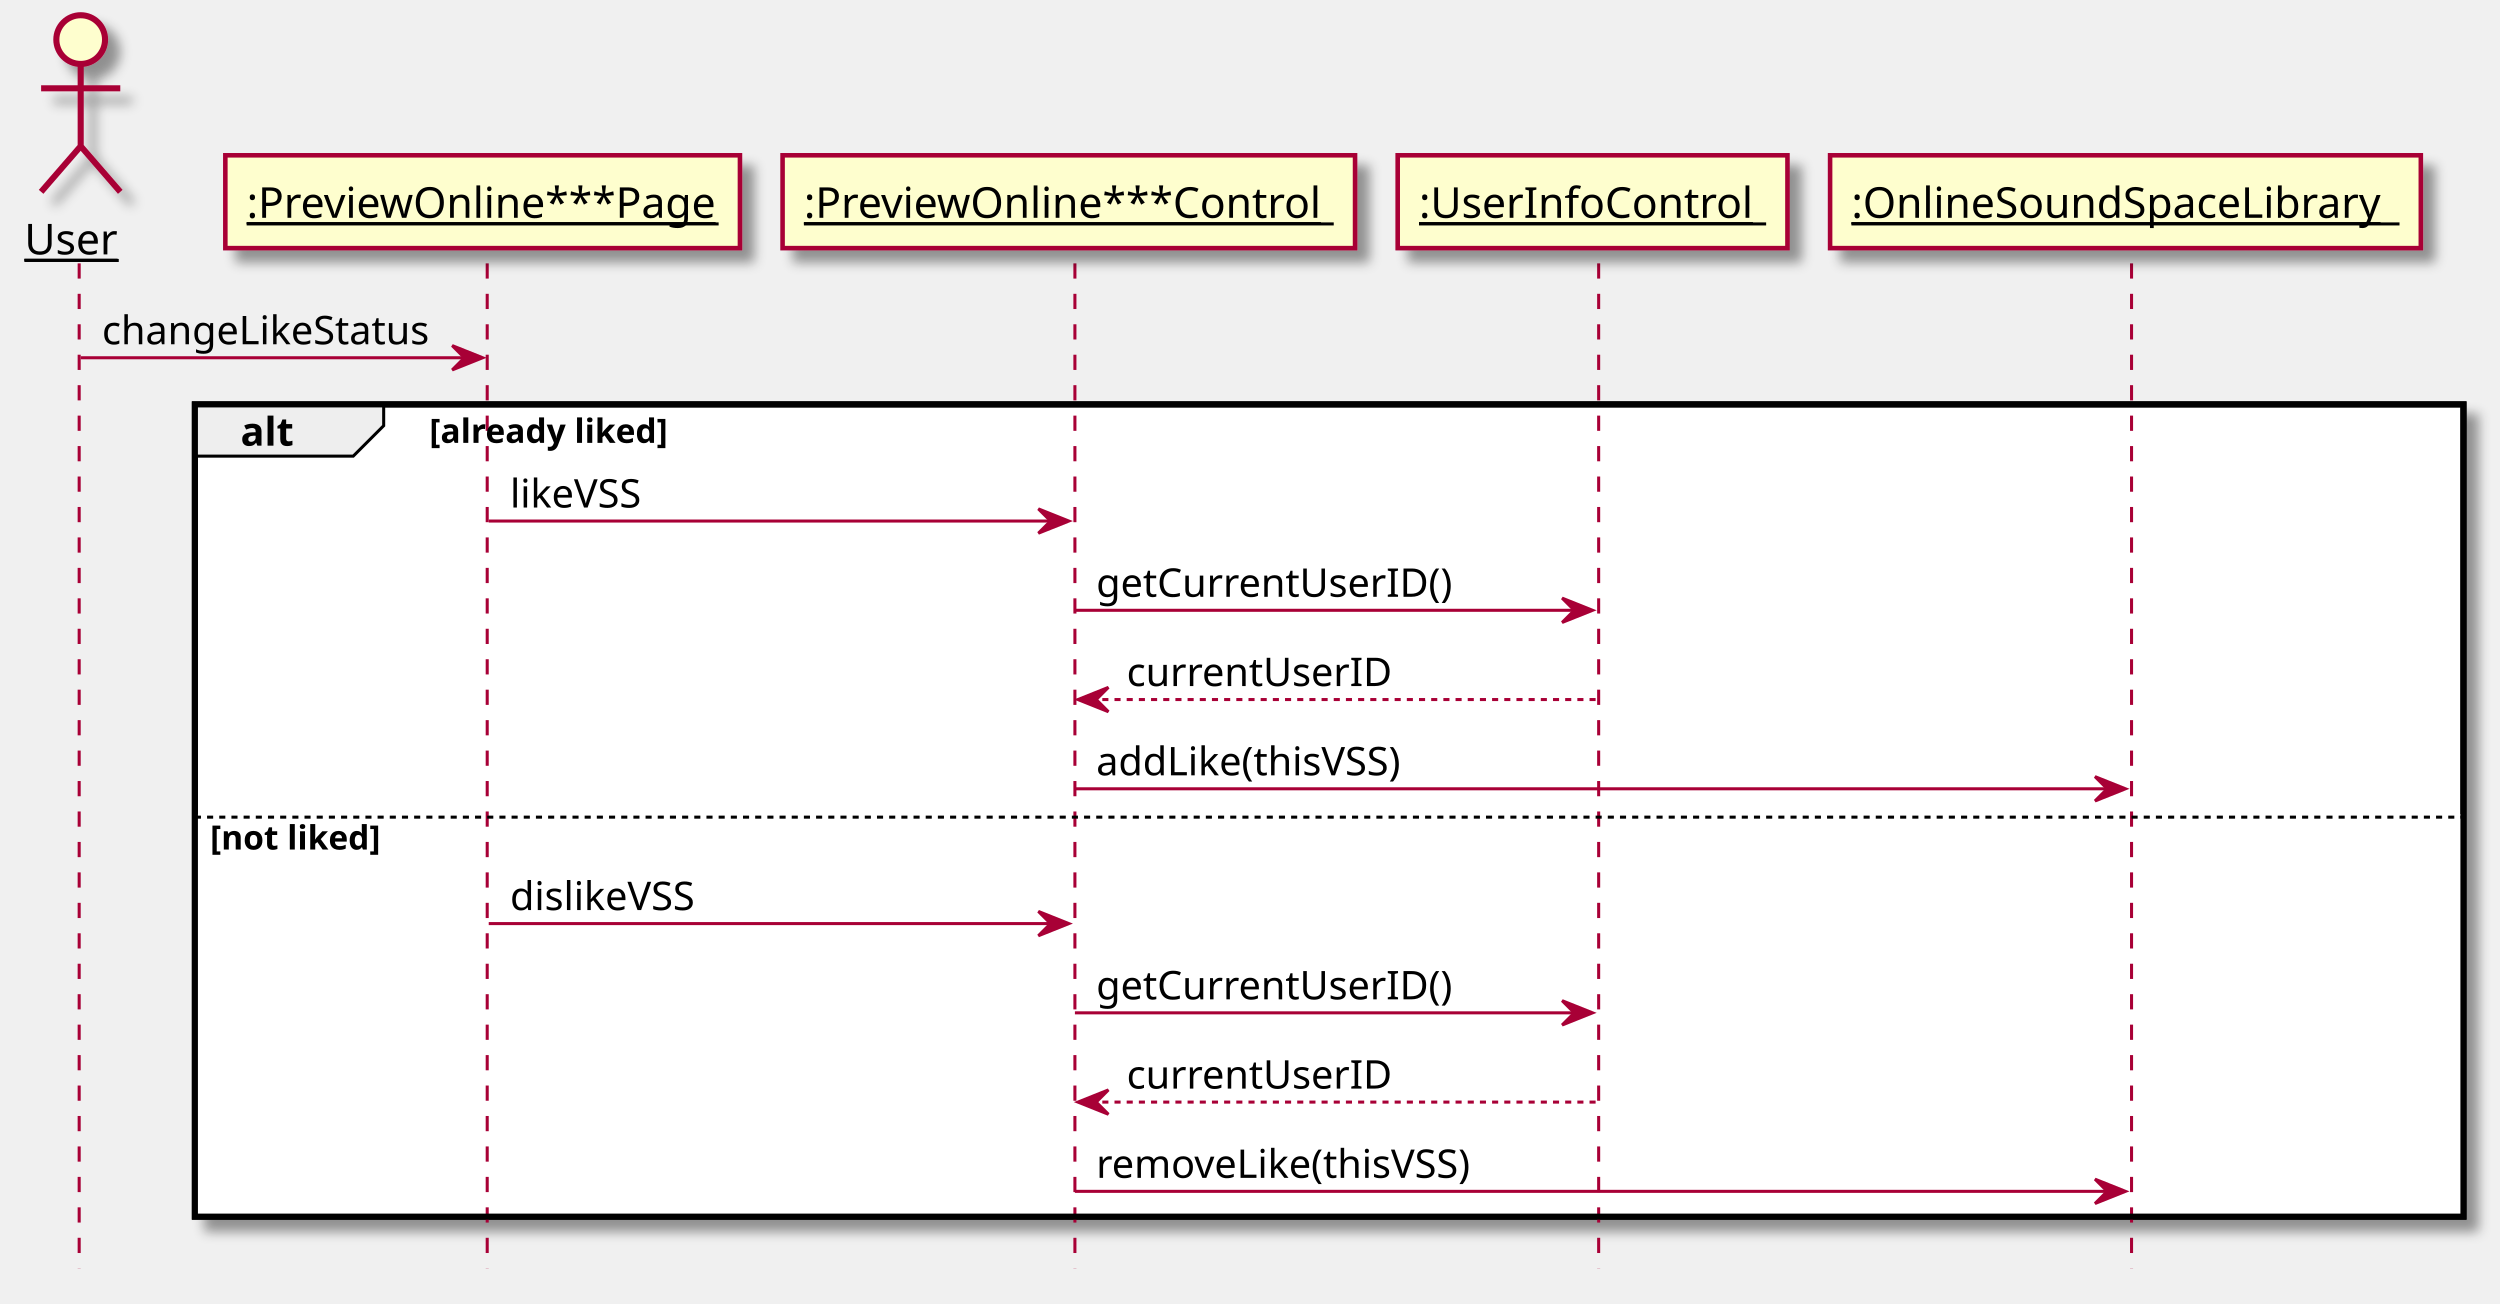
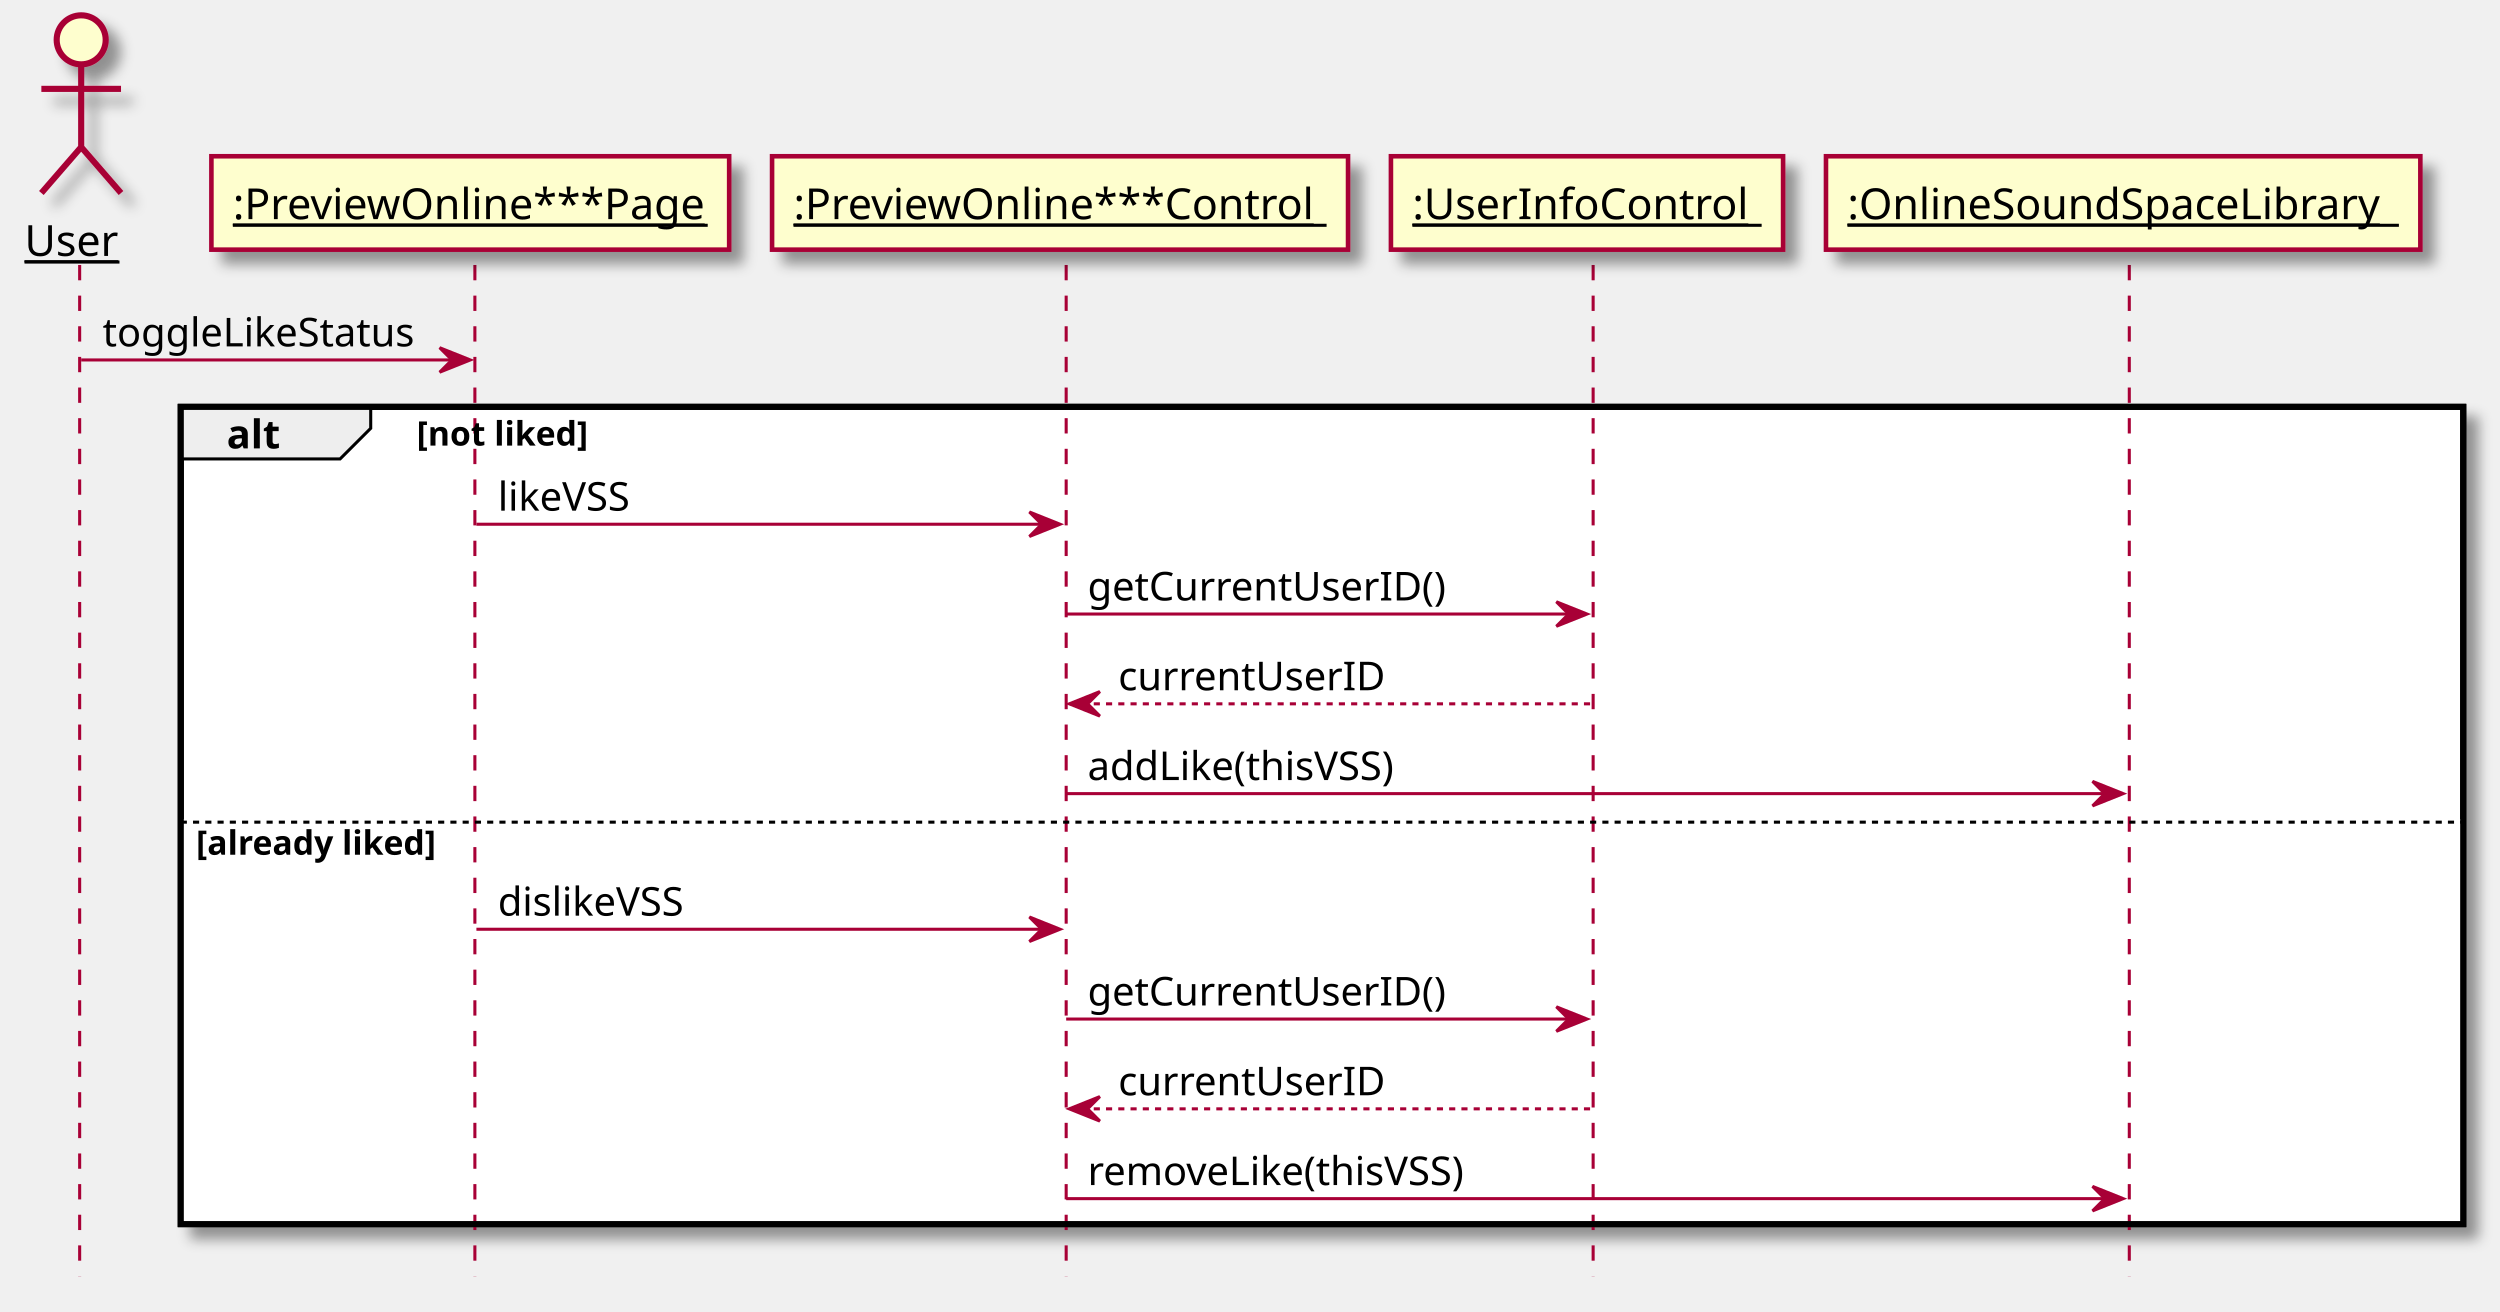
- <svg xmlns="http://www.w3.org/2000/svg" contentScriptType="application/ecmascript" contentStyleType="text/css" height="428px" preserveAspectRatio="none" style="width:821px;height:428px;" version="1.1" viewBox="0 0 821 428" width="821px" zoomAndPan="magnify">
+ <svg xmlns="http://www.w3.org/2000/svg" contentScriptType="application/ecmascript" contentStyleType="text/css" height="428px" preserveAspectRatio="none" style="width:816px;height:428px;" version="1.1" viewBox="0 0 816 428" width="816px" zoomAndPan="magnify">
  <defs>
-     <filter height="300%" id="f6avzrwx4paka" width="300%" x="-1" y="-1">
+     <filter height="300%" id="f1whfw1oa9omga" width="300%" x="-1" y="-1">
      <feGaussianBlur result="blurOut" stdDeviation="2.0" />
      <feColorMatrix in="blurOut" result="blurOut2" type="matrix" values="0 0 0 0 0 0 0 0 0 0 0 0 0 0 0 0 0 0 .4 0" />
      <feOffset dx="4.0" dy="4.0" in="blurOut2" result="blurOut3" />
      <feBlend in="SourceGraphic" in2="blurOut3" mode="normal" />
    </filter>
  </defs>
  <g>
-     <rect fill="#FFFFFF" filter="url(#f6avzrwx4paka)" height="266.75" style="stroke: #000000; stroke-width: 2.0;" width="745" x="64" y="132.799" />
-     <rect fill="#FFFFFF" height="132.197" style="stroke: none; stroke-width: 1.0;" width="745" x="64" y="267.352" />
+     <rect fill="#FFFFFF" filter="url(#f1whfw1oa9omga)" height="266.75" style="stroke: #000000; stroke-width: 2.0;" width="745" x="59" y="132.799" />
+     <rect fill="#FFFFFF" height="132.197" style="stroke: none; stroke-width: 1.0;" width="745" x="59" y="267.352" />
    <line style="stroke: #A80036; stroke-width: 1.0; stroke-dasharray: 5.0,5.0;" x1="26" x2="26" y1="86.488" y2="416.549" />
-     <line style="stroke: #A80036; stroke-width: 1.0; stroke-dasharray: 5.0,5.0;" x1="160" x2="160" y1="86.488" y2="416.549" />
-     <line style="stroke: #A80036; stroke-width: 1.0; stroke-dasharray: 5.0,5.0;" x1="353" x2="353" y1="86.488" y2="416.549" />
-     <line style="stroke: #A80036; stroke-width: 1.0; stroke-dasharray: 5.0,5.0;" x1="525" x2="525" y1="86.488" y2="416.549" />
-     <line style="stroke: #A80036; stroke-width: 1.0; stroke-dasharray: 5.0,5.0;" x1="700" x2="700" y1="86.488" y2="416.549" />
+     <line style="stroke: #A80036; stroke-width: 1.0; stroke-dasharray: 5.0,5.0;" x1="155" x2="155" y1="86.488" y2="416.549" />
+     <line style="stroke: #A80036; stroke-width: 1.0; stroke-dasharray: 5.0,5.0;" x1="348" x2="348" y1="86.488" y2="416.549" />
+     <line style="stroke: #A80036; stroke-width: 1.0; stroke-dasharray: 5.0,5.0;" x1="520" x2="520" y1="86.488" y2="416.549" />
+     <line style="stroke: #A80036; stroke-width: 1.0; stroke-dasharray: 5.0,5.0;" x1="695" x2="695" y1="86.488" y2="416.549" />
    <text fill="#000000" font-family="sans-serif" font-size="14" lengthAdjust="spacingAndGlyphs" text-decoration="underline" textLength="31" x="8" y="83.535">User</text>
    <line style="stroke: #000000; stroke-width: 1.0;" x1="8" x2="39" y1="85.535" y2="85.535" />
-     <ellipse cx="26.5" cy="13" fill="#FEFECE" filter="url(#f6avzrwx4paka)" rx="8" ry="8" style="stroke: #A80036; stroke-width: 2.0;" />
-     <path d="M26.5,21 L26.5,48 M13.5,29 L39.5,29 M26.5,48 L13.5,63 M26.5,48 L39.5,63 " fill="none" filter="url(#f6avzrwx4paka)" style="stroke: #A80036; stroke-width: 2.0;" />
-     <rect fill="#FEFECE" filter="url(#f6avzrwx4paka)" height="30.488" style="stroke: #A80036; stroke-width: 1.5;" width="169" x="74" y="51" />
-     <text fill="#000000" font-family="sans-serif" font-size="14" lengthAdjust="spacingAndGlyphs" text-decoration="underline" textLength="155" x="81" y="71.535">:PreviewOnline***Page</text>
-     <line style="stroke: #000000; stroke-width: 1.0;" x1="81" x2="236" y1="73.535" y2="73.535" />
-     <rect fill="#FEFECE" filter="url(#f6avzrwx4paka)" height="30.488" style="stroke: #A80036; stroke-width: 1.5;" width="188" x="257" y="51" />
-     <text fill="#000000" font-family="sans-serif" font-size="14" lengthAdjust="spacingAndGlyphs" text-decoration="underline" textLength="174" x="264" y="71.535">:PreviewOnline***Control</text>
-     <line style="stroke: #000000; stroke-width: 1.0;" x1="264" x2="438" y1="73.535" y2="73.535" />
-     <rect fill="#FEFECE" filter="url(#f6avzrwx4paka)" height="30.488" style="stroke: #A80036; stroke-width: 1.5;" width="128" x="459" y="51" />
-     <text fill="#000000" font-family="sans-serif" font-size="14" lengthAdjust="spacingAndGlyphs" text-decoration="underline" textLength="114" x="466" y="71.535">:UserInfoControl</text>
-     <line style="stroke: #000000; stroke-width: 1.0;" x1="466" x2="580" y1="73.535" y2="73.535" />
-     <rect fill="#FEFECE" filter="url(#f6avzrwx4paka)" height="30.488" style="stroke: #A80036; stroke-width: 1.5;" width="194" x="601" y="51" />
-     <text fill="#000000" font-family="sans-serif" font-size="14" lengthAdjust="spacingAndGlyphs" text-decoration="underline" textLength="180" x="608" y="71.535">:OnlineSoundSpaceLibrary</text>
-     <line style="stroke: #000000; stroke-width: 1.0;" x1="608" x2="788" y1="73.535" y2="73.535" />
-     <polygon fill="#A80036" points="148.5,113.488,158.5,117.488,148.5,121.488,152.5,117.488" style="stroke: #A80036; stroke-width: 1.0;" />
-     <line style="stroke: #A80036; stroke-width: 1.0;" x1="26.5" x2="154.5" y1="117.488" y2="117.488" />
-     <text fill="#000000" font-family="sans-serif" font-size="13" lengthAdjust="spacingAndGlyphs" textLength="110" x="33.5" y="113.057">changeLikeStatus</text>
-     <path d="M64,132.799 L126,132.799 L126,139.799 L116,149.799 L64,149.799 L64,132.799 " fill="#EEEEEE" style="stroke: #000000; stroke-width: 1.0;" />
-     <rect fill="none" height="266.75" style="stroke: #000000; stroke-width: 2.0;" width="745" x="64" y="132.799" />
-     <text fill="#000000" font-family="sans-serif" font-size="13" font-weight="bold" lengthAdjust="spacingAndGlyphs" textLength="17" x="79" y="146.367">alt</text>
-     <text fill="#000000" font-family="sans-serif" font-size="11" font-weight="bold" lengthAdjust="spacingAndGlyphs" textLength="80" x="141" y="145.434">[already liked]</text>
-     <polygon fill="#A80036" points="341,167.109,351,171.109,341,175.109,345,171.109" style="stroke: #A80036; stroke-width: 1.0;" />
-     <line style="stroke: #A80036; stroke-width: 1.0;" x1="160.5" x2="347" y1="171.109" y2="171.109" />
-     <text fill="#000000" font-family="sans-serif" font-size="13" lengthAdjust="spacingAndGlyphs" textLength="45" x="167.5" y="166.678">likeVSS</text>
-     <polygon fill="#A80036" points="513,196.42,523,200.42,513,204.42,517,200.42" style="stroke: #A80036; stroke-width: 1.0;" />
-     <line style="stroke: #A80036; stroke-width: 1.0;" x1="353" x2="519" y1="200.42" y2="200.42" />
-     <text fill="#000000" font-family="sans-serif" font-size="13" lengthAdjust="spacingAndGlyphs" textLength="117" x="360" y="195.988">getCurrentUserID()</text>
-     <polygon fill="#A80036" points="364,225.731,354,229.731,364,233.731,360,229.731" style="stroke: #A80036; stroke-width: 1.0;" />
-     <line style="stroke: #A80036; stroke-width: 1.0; stroke-dasharray: 2.0,2.0;" x1="358" x2="524" y1="229.731" y2="229.731" />
-     <text fill="#000000" font-family="sans-serif" font-size="13" lengthAdjust="spacingAndGlyphs" textLength="87" x="370" y="225.299">currentUserID</text>
-     <polygon fill="#A80036" points="688,255.041,698,259.041,688,263.041,692,259.041" style="stroke: #A80036; stroke-width: 1.0;" />
-     <line style="stroke: #A80036; stroke-width: 1.0;" x1="353" x2="694" y1="259.041" y2="259.041" />
-     <text fill="#000000" font-family="sans-serif" font-size="13" lengthAdjust="spacingAndGlyphs" textLength="103" x="360" y="254.609">addLike(thisVSS)</text>
-     <line style="stroke: #000000; stroke-width: 1.0; stroke-dasharray: 2.0,2.0;" x1="64" x2="809" y1="268.352" y2="268.352" />
-     <text fill="#000000" font-family="sans-serif" font-size="11" font-weight="bold" lengthAdjust="spacingAndGlyphs" textLength="58" x="69" y="278.986">[not liked]</text>
-     <polygon fill="#A80036" points="341,299.307,351,303.307,341,307.307,345,303.307" style="stroke: #A80036; stroke-width: 1.0;" />
-     <line style="stroke: #A80036; stroke-width: 1.0;" x1="160.5" x2="347" y1="303.307" y2="303.307" />
-     <text fill="#000000" font-family="sans-serif" font-size="13" lengthAdjust="spacingAndGlyphs" textLength="64" x="167.5" y="298.875">dislikeVSS</text>
-     <polygon fill="#A80036" points="513,328.617,523,332.617,513,336.617,517,332.617" style="stroke: #A80036; stroke-width: 1.0;" />
-     <line style="stroke: #A80036; stroke-width: 1.0;" x1="353" x2="519" y1="332.617" y2="332.617" />
-     <text fill="#000000" font-family="sans-serif" font-size="13" lengthAdjust="spacingAndGlyphs" textLength="117" x="360" y="328.185">getCurrentUserID()</text>
-     <polygon fill="#A80036" points="364,357.928,354,361.928,364,365.928,360,361.928" style="stroke: #A80036; stroke-width: 1.0;" />
-     <line style="stroke: #A80036; stroke-width: 1.0; stroke-dasharray: 2.0,2.0;" x1="358" x2="524" y1="361.928" y2="361.928" />
-     <text fill="#000000" font-family="sans-serif" font-size="13" lengthAdjust="spacingAndGlyphs" textLength="87" x="370" y="357.496">currentUserID</text>
-     <polygon fill="#A80036" points="688,387.238,698,391.238,688,395.238,692,391.238" style="stroke: #A80036; stroke-width: 1.0;" />
-     <line style="stroke: #A80036; stroke-width: 1.0;" x1="353" x2="694" y1="391.238" y2="391.238" />
-     <text fill="#000000" font-family="sans-serif" font-size="13" lengthAdjust="spacingAndGlyphs" textLength="126" x="360" y="386.807">removeLike(thisVSS)</text>
+     <ellipse cx="26.5" cy="13" fill="#FEFECE" filter="url(#f1whfw1oa9omga)" rx="8" ry="8" style="stroke: #A80036; stroke-width: 2.0;" />
+     <path d="M26.5,21 L26.5,48 M13.5,29 L39.5,29 M26.5,48 L13.5,63 M26.5,48 L39.5,63 " fill="none" filter="url(#f1whfw1oa9omga)" style="stroke: #A80036; stroke-width: 2.0;" />
+     <rect fill="#FEFECE" filter="url(#f1whfw1oa9omga)" height="30.488" style="stroke: #A80036; stroke-width: 1.5;" width="169" x="69" y="51" />
+     <text fill="#000000" font-family="sans-serif" font-size="14" lengthAdjust="spacingAndGlyphs" text-decoration="underline" textLength="155" x="76" y="71.535">:PreviewOnline***Page</text>
+     <line style="stroke: #000000; stroke-width: 1.0;" x1="76" x2="231" y1="73.535" y2="73.535" />
+     <rect fill="#FEFECE" filter="url(#f1whfw1oa9omga)" height="30.488" style="stroke: #A80036; stroke-width: 1.5;" width="188" x="252" y="51" />
+     <text fill="#000000" font-family="sans-serif" font-size="14" lengthAdjust="spacingAndGlyphs" text-decoration="underline" textLength="174" x="259" y="71.535">:PreviewOnline***Control</text>
+     <line style="stroke: #000000; stroke-width: 1.0;" x1="259" x2="433" y1="73.535" y2="73.535" />
+     <rect fill="#FEFECE" filter="url(#f1whfw1oa9omga)" height="30.488" style="stroke: #A80036; stroke-width: 1.5;" width="128" x="454" y="51" />
+     <text fill="#000000" font-family="sans-serif" font-size="14" lengthAdjust="spacingAndGlyphs" text-decoration="underline" textLength="114" x="461" y="71.535">:UserInfoControl</text>
+     <line style="stroke: #000000; stroke-width: 1.0;" x1="461" x2="575" y1="73.535" y2="73.535" />
+     <rect fill="#FEFECE" filter="url(#f1whfw1oa9omga)" height="30.488" style="stroke: #A80036; stroke-width: 1.5;" width="194" x="596" y="51" />
+     <text fill="#000000" font-family="sans-serif" font-size="14" lengthAdjust="spacingAndGlyphs" text-decoration="underline" textLength="180" x="603" y="71.535">:OnlineSoundSpaceLibrary</text>
+     <line style="stroke: #000000; stroke-width: 1.0;" x1="603" x2="783" y1="73.535" y2="73.535" />
+     <polygon fill="#A80036" points="143.5,113.488,153.5,117.488,143.5,121.488,147.5,117.488" style="stroke: #A80036; stroke-width: 1.0;" />
+     <line style="stroke: #A80036; stroke-width: 1.0;" x1="26.5" x2="149.5" y1="117.488" y2="117.488" />
+     <text fill="#000000" font-family="sans-serif" font-size="13" lengthAdjust="spacingAndGlyphs" textLength="105" x="33.5" y="113.057">toggleLikeStatus</text>
+     <path d="M59,132.799 L121,132.799 L121,139.799 L111,149.799 L59,149.799 L59,132.799 " fill="#EEEEEE" style="stroke: #000000; stroke-width: 1.0;" />
+     <rect fill="none" height="266.75" style="stroke: #000000; stroke-width: 2.0;" width="745" x="59" y="132.799" />
+     <text fill="#000000" font-family="sans-serif" font-size="13" font-weight="bold" lengthAdjust="spacingAndGlyphs" textLength="17" x="74" y="146.367">alt</text>
+     <text fill="#000000" font-family="sans-serif" font-size="11" font-weight="bold" lengthAdjust="spacingAndGlyphs" textLength="58" x="136" y="145.434">[not liked]</text>
+     <polygon fill="#A80036" points="336,167.109,346,171.109,336,175.109,340,171.109" style="stroke: #A80036; stroke-width: 1.0;" />
+     <line style="stroke: #A80036; stroke-width: 1.0;" x1="155.5" x2="342" y1="171.109" y2="171.109" />
+     <text fill="#000000" font-family="sans-serif" font-size="13" lengthAdjust="spacingAndGlyphs" textLength="45" x="162.5" y="166.678">likeVSS</text>
+     <polygon fill="#A80036" points="508,196.42,518,200.42,508,204.42,512,200.42" style="stroke: #A80036; stroke-width: 1.0;" />
+     <line style="stroke: #A80036; stroke-width: 1.0;" x1="348" x2="514" y1="200.42" y2="200.42" />
+     <text fill="#000000" font-family="sans-serif" font-size="13" lengthAdjust="spacingAndGlyphs" textLength="117" x="355" y="195.988">getCurrentUserID()</text>
+     <polygon fill="#A80036" points="359,225.731,349,229.731,359,233.731,355,229.731" style="stroke: #A80036; stroke-width: 1.0;" />
+     <line style="stroke: #A80036; stroke-width: 1.0; stroke-dasharray: 2.0,2.0;" x1="353" x2="519" y1="229.731" y2="229.731" />
+     <text fill="#000000" font-family="sans-serif" font-size="13" lengthAdjust="spacingAndGlyphs" textLength="87" x="365" y="225.299">currentUserID</text>
+     <polygon fill="#A80036" points="683,255.041,693,259.041,683,263.041,687,259.041" style="stroke: #A80036; stroke-width: 1.0;" />
+     <line style="stroke: #A80036; stroke-width: 1.0;" x1="348" x2="689" y1="259.041" y2="259.041" />
+     <text fill="#000000" font-family="sans-serif" font-size="13" lengthAdjust="spacingAndGlyphs" textLength="103" x="355" y="254.609">addLike(thisVSS)</text>
+     <line style="stroke: #000000; stroke-width: 1.0; stroke-dasharray: 2.0,2.0;" x1="59" x2="804" y1="268.352" y2="268.352" />
+     <text fill="#000000" font-family="sans-serif" font-size="11" font-weight="bold" lengthAdjust="spacingAndGlyphs" textLength="80" x="64" y="278.986">[already liked]</text>
+     <polygon fill="#A80036" points="336,299.307,346,303.307,336,307.307,340,303.307" style="stroke: #A80036; stroke-width: 1.0;" />
+     <line style="stroke: #A80036; stroke-width: 1.0;" x1="155.5" x2="342" y1="303.307" y2="303.307" />
+     <text fill="#000000" font-family="sans-serif" font-size="13" lengthAdjust="spacingAndGlyphs" textLength="64" x="162.5" y="298.875">dislikeVSS</text>
+     <polygon fill="#A80036" points="508,328.617,518,332.617,508,336.617,512,332.617" style="stroke: #A80036; stroke-width: 1.0;" />
+     <line style="stroke: #A80036; stroke-width: 1.0;" x1="348" x2="514" y1="332.617" y2="332.617" />
+     <text fill="#000000" font-family="sans-serif" font-size="13" lengthAdjust="spacingAndGlyphs" textLength="117" x="355" y="328.185">getCurrentUserID()</text>
+     <polygon fill="#A80036" points="359,357.928,349,361.928,359,365.928,355,361.928" style="stroke: #A80036; stroke-width: 1.0;" />
+     <line style="stroke: #A80036; stroke-width: 1.0; stroke-dasharray: 2.0,2.0;" x1="353" x2="519" y1="361.928" y2="361.928" />
+     <text fill="#000000" font-family="sans-serif" font-size="13" lengthAdjust="spacingAndGlyphs" textLength="87" x="365" y="357.496">currentUserID</text>
+     <polygon fill="#A80036" points="683,387.238,693,391.238,683,395.238,687,391.238" style="stroke: #A80036; stroke-width: 1.0;" />
+     <line style="stroke: #A80036; stroke-width: 1.0;" x1="348" x2="689" y1="391.238" y2="391.238" />
+     <text fill="#000000" font-family="sans-serif" font-size="13" lengthAdjust="spacingAndGlyphs" textLength="126" x="355" y="386.807">removeLike(thisVSS)</text>
  </g>
</svg>
